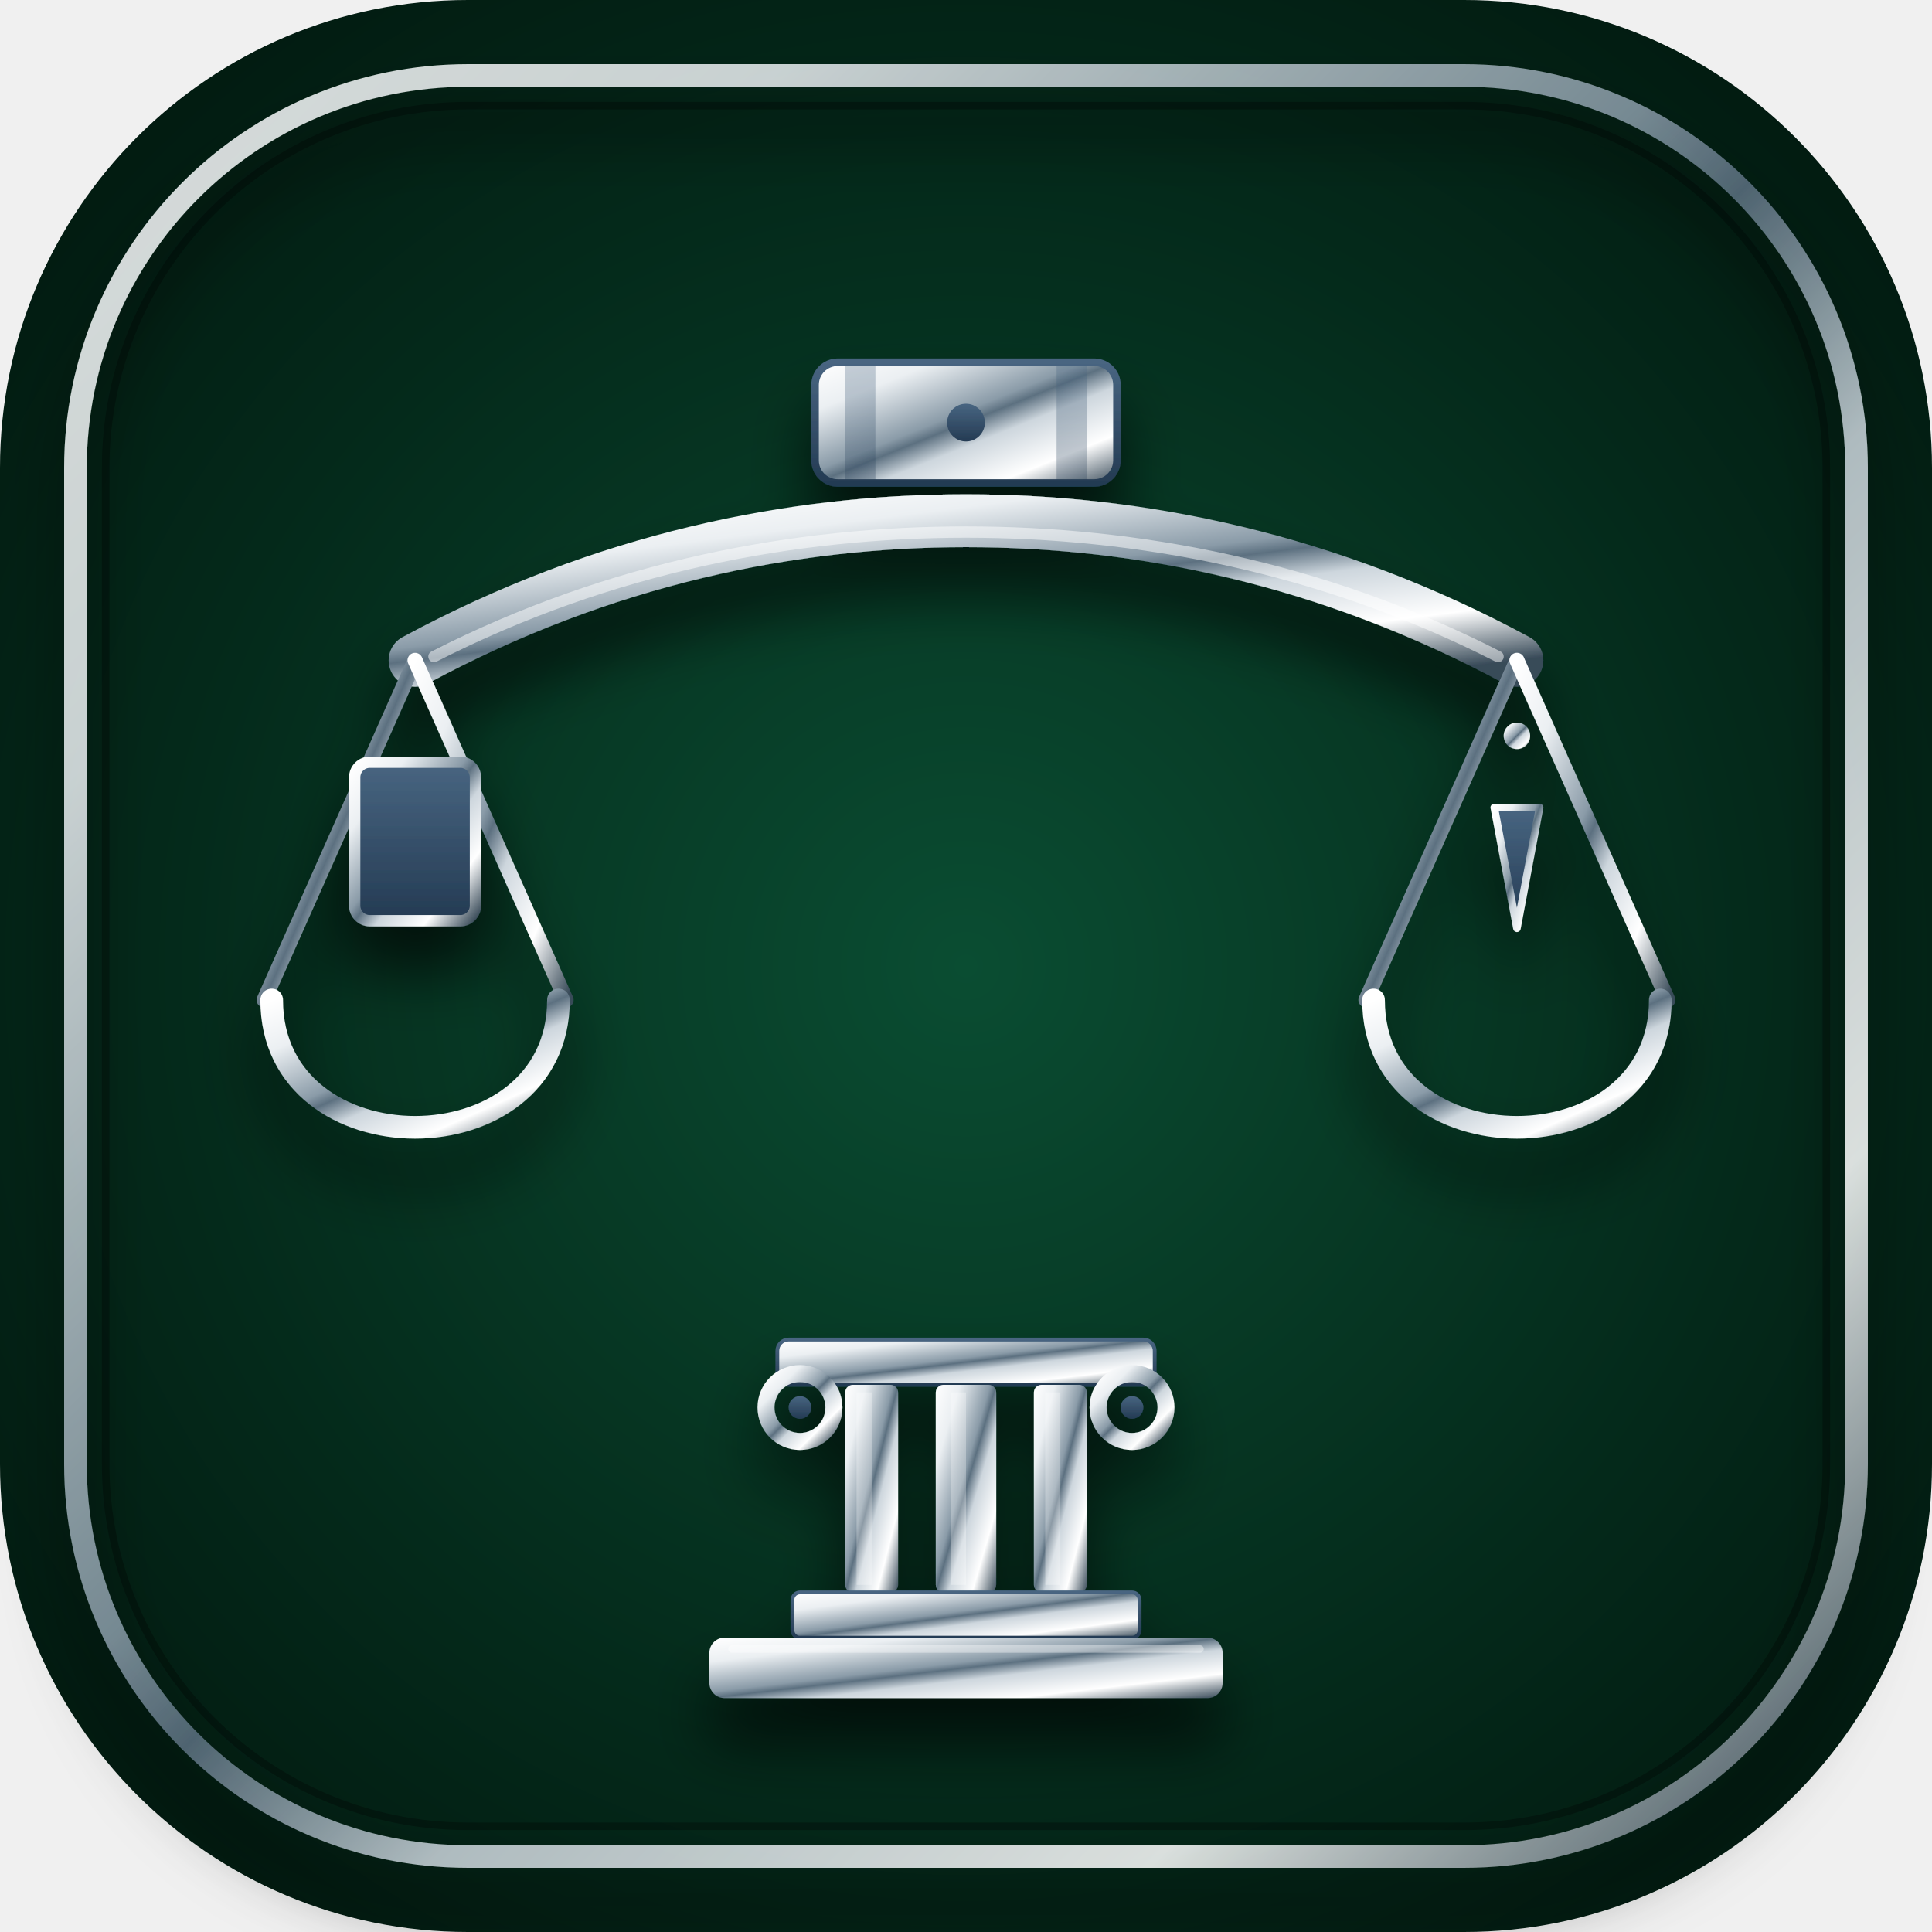
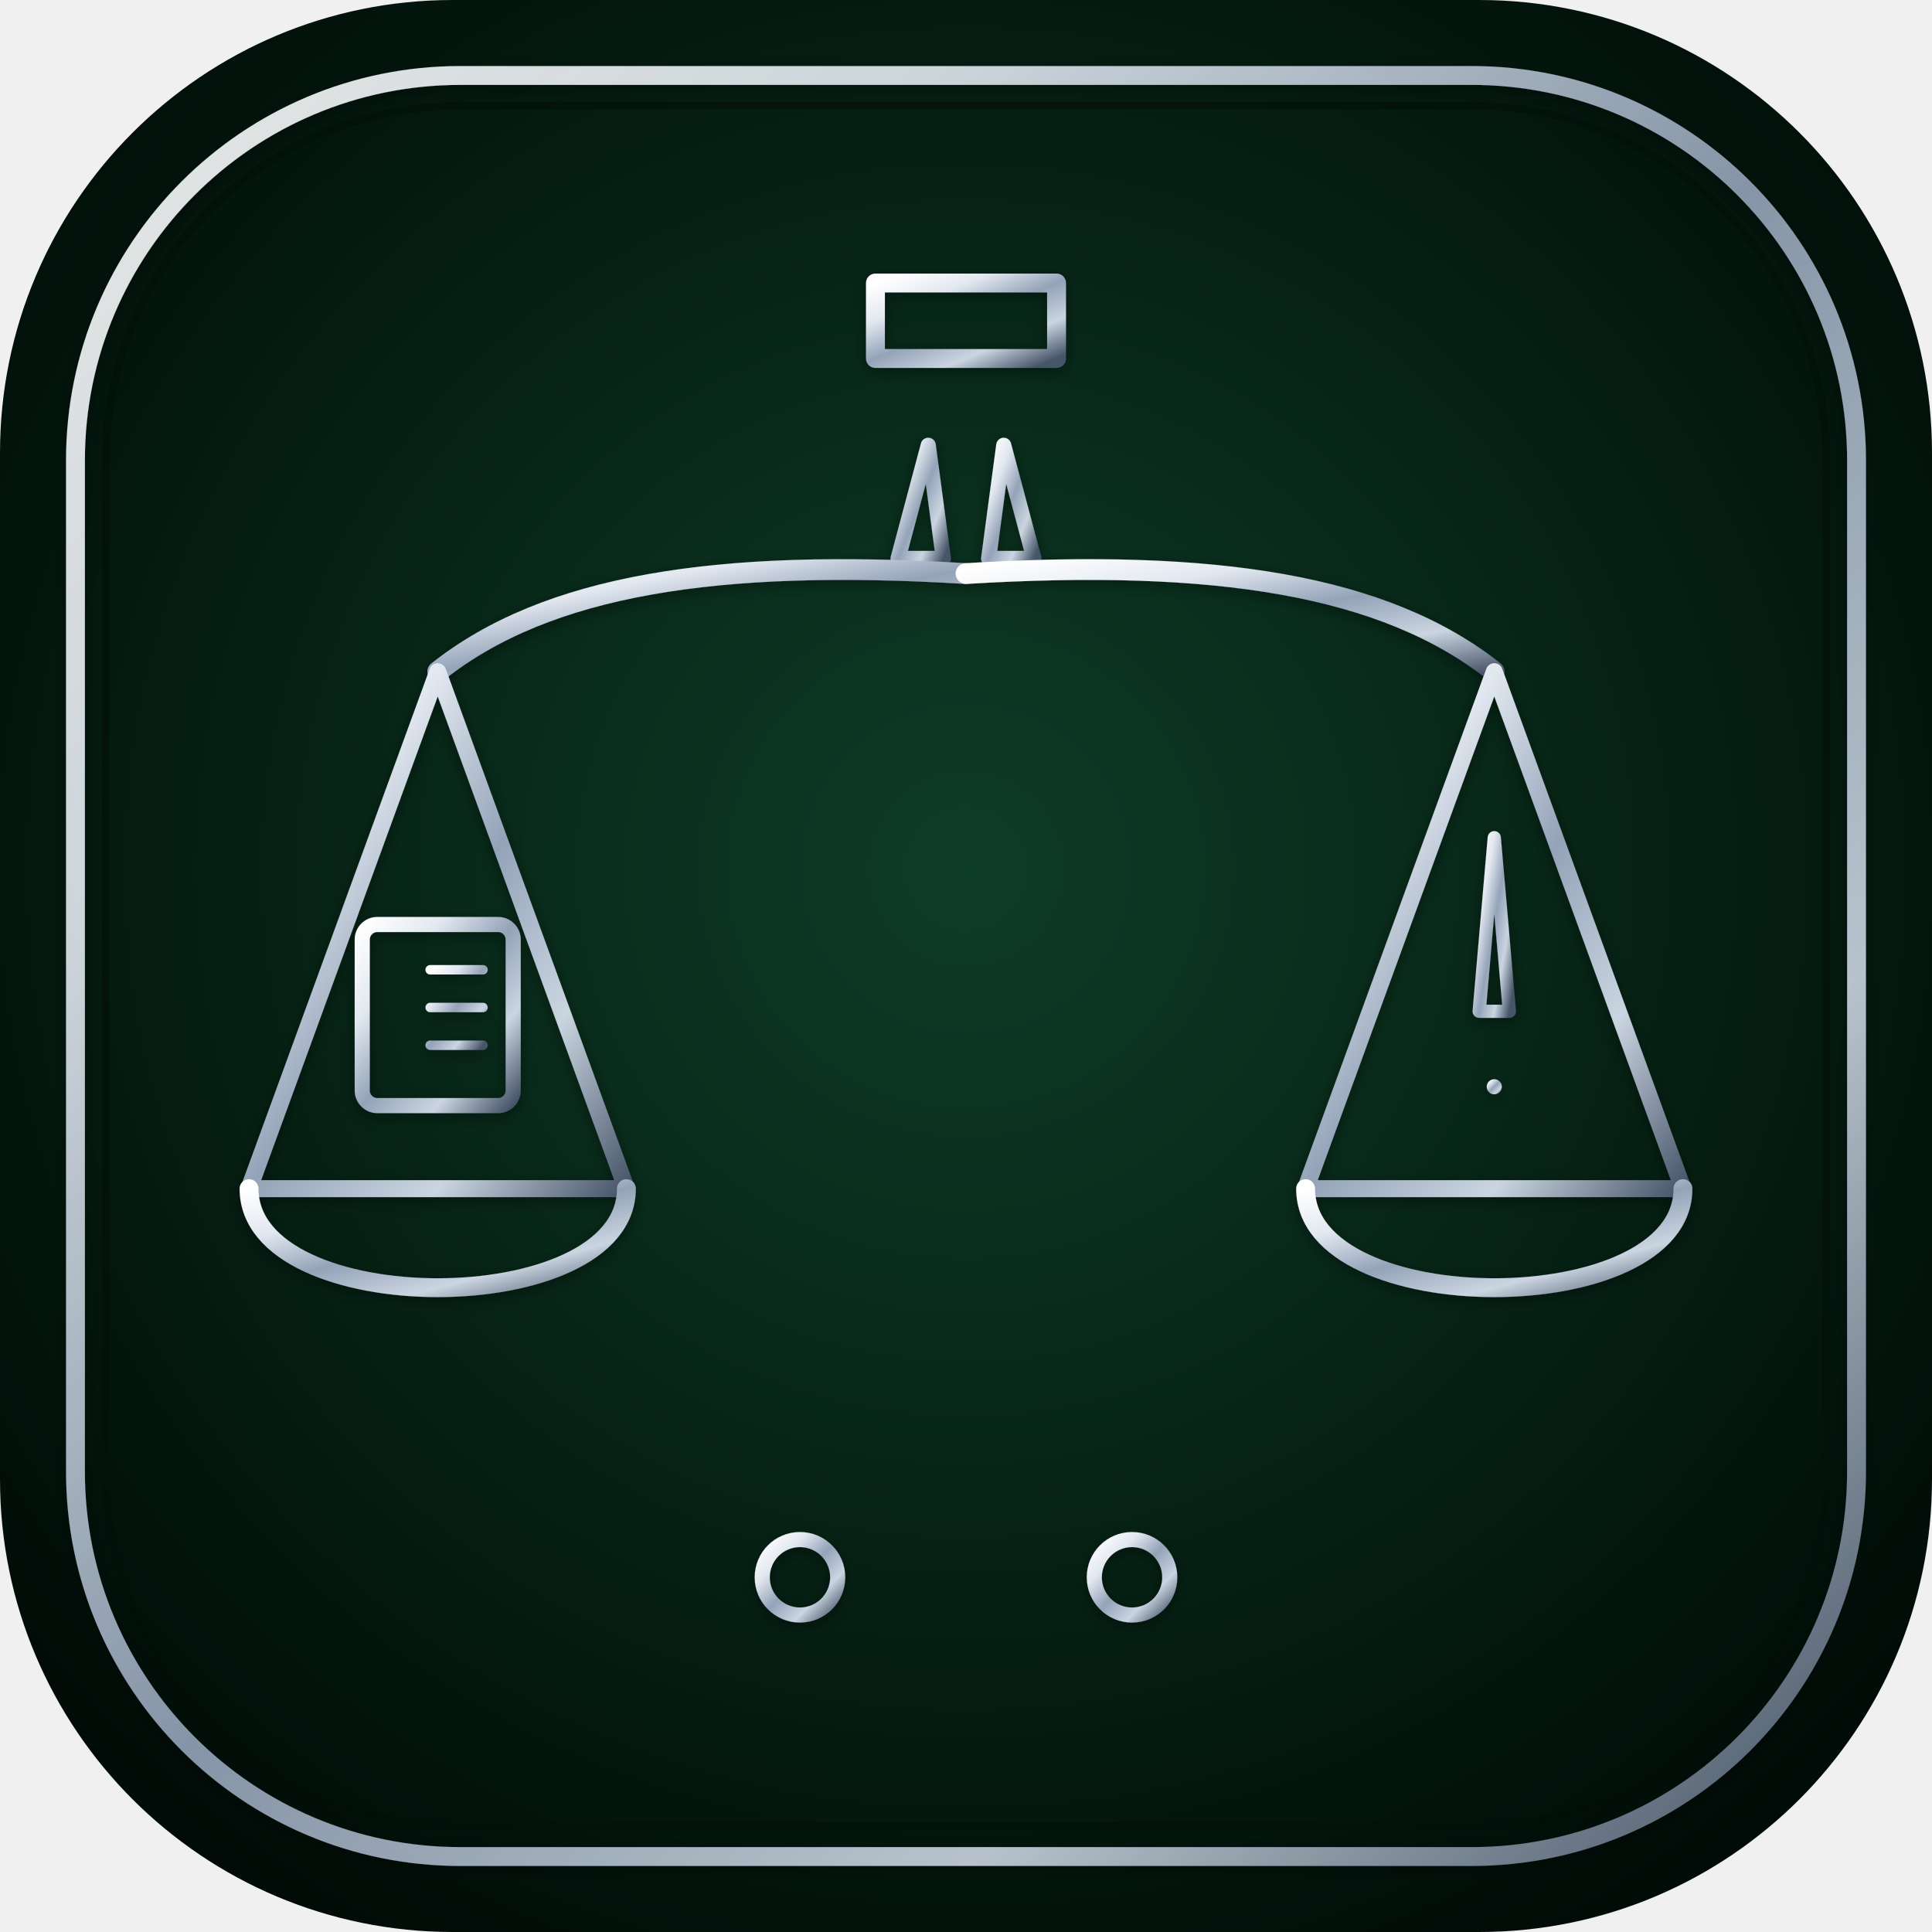
<svg xmlns="http://www.w3.org/2000/svg" width="512" height="512" viewBox="0 0 512 512" fill="none">
  <defs>
-     <radialGradient id="emeraldBg" cx="50%" cy="50%" r="70%">
-       <stop offset="0%" stop-color="#0A4D32" />
-       <stop offset="60%" stop-color="#04291A" />
-       <stop offset="100%" stop-color="#01140C" />
+     <radialGradient id="premiumBg" cx="50%" cy="45%" r="65%">
+       <stop offset="0%" stop-color="#0E3D27" />
+       <stop offset="60%" stop-color="#051F13" />
+       <stop offset="100%" stop-color="#010A06" />
    </radialGradient>
    <linearGradient id="chromeSilver" x1="0%" y1="0%" x2="100%" y2="100%">
      <stop offset="0%" stop-color="#FFFFFF" />
-       <stop offset="20%" stop-color="#EBEFF2" />
-       <stop offset="45%" stop-color="#8A9BA8" />
-       <stop offset="50%" stop-color="#5C7080" />
-       <stop offset="60%" stop-color="#CDD6DD" />
-       <stop offset="80%" stop-color="#FFFFFF" />
-       <stop offset="100%" stop-color="#394B59" />
+       <stop offset="25%" stop-color="#E2E8F0" />
+       <stop offset="50%" stop-color="#94A3B8" />
+       <stop offset="75%" stop-color="#CBD5E1" />
+       <stop offset="100%" stop-color="#475569" />
    </linearGradient>
-     <linearGradient id="darkSilver" x1="0%" y1="0%" x2="0%" y2="100%">
-       <stop offset="0%" stop-color="#486581" />
-       <stop offset="100%" stop-color="#243B53" />
-     </linearGradient>
-     <filter id="premiumShadow" x="-20%" y="-20%" width="140%" height="140%">
-       <feDropShadow dx="0" dy="12" stdDeviation="8" flood-color="#000000" flood-opacity="0.65" />
+     <filter id="embossShadow" x="-10%" y="-10%" width="120%" height="120%">
+       <feDropShadow dx="0" dy="6" stdDeviation="5" flood-color="#000000" flood-opacity="0.7" />
+       <feDropShadow dx="0" dy="1" stdDeviation="2" flood-color="#000000" flood-opacity="0.4" />
    </filter>
  </defs>
-   <rect width="512" height="512" rx="124" fill="url(#emeraldBg)" />
-   <rect x="20" y="20" width="472" height="472" rx="104" fill="none" stroke="url(#chromeSilver)" stroke-width="6" opacity="0.85" filter="url(#premiumShadow)" />
-   <rect x="28" y="28" width="456" height="456" rx="96" fill="none" stroke="#000000" stroke-width="2" opacity="0.3" />
-   <g filter="url(#premiumShadow)">
-     <path d="M256 135 V355" stroke="url(#chromeSilver)" stroke-width="14" stroke-linecap="round" />
-     <path d="M256 145 V350" stroke="url(#darkSilver)" stroke-width="4" stroke-linecap="round" opacity="0.4" />
-     <rect x="216" y="96" width="80" height="32" rx="6" fill="url(#chromeSilver)" stroke="url(#darkSilver)" stroke-width="2" />
-     <rect x="224" y="96" width="8" height="32" fill="url(#darkSilver)" opacity="0.3" />
-     <rect x="280" y="96" width="8" height="32" fill="url(#darkSilver)" opacity="0.3" />
-     <circle cx="256" cy="112" r="5" fill="url(#darkSilver)" />
-     <path d="M110 175 C160 148, 210 138, 256 138 C302 138, 352 148, 402 175" fill="none" stroke="url(#chromeSilver)" stroke-width="14" stroke-linecap="round" />
-     <path d="M115 174 C162 150, 211 141, 256 141 C301 141, 350 150, 397 174" fill="none" stroke="#FFFFFF" stroke-width="3" stroke-linecap="round" opacity="0.5" />
-     <path d="M256 138 V118" stroke="url(#chromeSilver)" stroke-width="6" stroke-linecap="round" />
-     <g id="left-scale-assembly">
-       <line x1="110" y1="175" x2="70" y2="265" stroke="url(#chromeSilver)" stroke-width="4" stroke-linecap="round" />
-       <line x1="110" y1="175" x2="150" y2="265" stroke="url(#chromeSilver)" stroke-width="4" stroke-linecap="round" />
-       <line x1="64" y1="265" x2="156" y2="265" stroke="url(#chromeSilver)" stroke-width="8" stroke-linecap="round" />
-       <path d="M72 265 C72 310, 148 310, 148 265" fill="none" stroke="url(#chromeSilver)" stroke-width="6" stroke-linecap="round" />
-       <g id="legal-book">
-         <rect x="94" y="202" width="32" height="42" rx="4" fill="url(#darkSilver)" stroke="url(#chromeSilver)" stroke-width="3" />
-         <line x1="99" y1="204" x2="99" y2="242" stroke="url(#chromeSilver)" stroke-width="2" />
-         <line x1="106" y1="212" x2="118" y2="212" stroke="url(#chromeSilver)" stroke-width="2" stroke-linecap="round" />
-         <line x1="106" y1="222" x2="118" y2="222" stroke="url(#chromeSilver)" stroke-width="2" stroke-linecap="round" />
-         <line x1="106" y1="232" x2="118" y2="232" stroke="url(#chromeSilver)" stroke-width="2" stroke-linecap="round" />
-       </g>
+   <rect width="512" height="512" rx="120" fill="url(#premiumBg)" />
+   <rect x="20" y="20" width="472" height="472" rx="102" fill="none" stroke="url(#chromeSilver)" stroke-width="5" opacity="0.9" filter="url(#embossShadow)" />
+   <rect x="28" y="28" width="456" height="456" rx="94" fill="none" stroke="#020F09" stroke-width="2" opacity="0.6" />
+   <g filter="url(#embossShadow)" stroke="url(#chromeSilver)" stroke-width="5" stroke-linecap="round" stroke-linejoin="round" fill="none">
+     <path d="M232 75 H280 V95 H232 Z" stroke-width="5" />
+     <path d="M232 75 V95 M280 75 V95" stroke-width="3" />
+     <path d="M256 95 V115" stroke-width="5" />
+     <path d="M246 118 L238 148 H250 Z" fill="none" stroke-width="4" />
+     <path d="M266 118 L274 148 H262 Z" fill="none" stroke-width="4" />
+     <path d="M250 148 V410" stroke-width="4.5" />
+     <path d="M262 148 V410" stroke-width="4.5" />
+     <path d="M256 152 C190 148 145 155 116 178" stroke-width="5.5" />
+     <path d="M256 152 C322 148 367 155 396 178" stroke-width="5.5" />
+     <g id="left-scale">
+       <path d="M116 178 L66 315 H166 Z" stroke-width="4.5" />
+       <path d="M66 315 C66 350 166 350 166 315" stroke-width="5" />
+       <rect x="96" y="245" width="40" height="48" rx="4" stroke-width="4" fill="none" />
+       <path d="M104 245 V293" stroke-width="2.5" />
+       <path d="M114 257 H128 M114 267 H128 M114 277 H128" stroke-width="2.5" />
    </g>
-     <g id="right-scale-assembly">
-       <line x1="402" y1="175" x2="362" y2="265" stroke="url(#chromeSilver)" stroke-width="4" stroke-linecap="round" />
-       <line x1="402" y1="175" x2="442" y2="265" stroke="url(#chromeSilver)" stroke-width="4" stroke-linecap="round" />
-       <line x1="356" y1="265" x2="448" y2="265" stroke="url(#chromeSilver)" stroke-width="8" stroke-linecap="round" />
-       <path d="M364 265 C364 310, 440 310, 440 265" fill="none" stroke="url(#chromeSilver)" stroke-width="6" stroke-linecap="round" />
-       <g id="justice-sword">
-         <path d="M402 246 L396 214 H408 Z" fill="url(#darkSilver)" stroke="url(#chromeSilver)" stroke-width="2" stroke-linejoin="round" />
-         <line x1="402" y1="214" x2="402" y2="242" stroke="url(#chromeSilver)" stroke-width="1.5" />
-         <line x1="388" y1="214" x2="416" y2="214" stroke="url(#chromeSilver)" stroke-width="4" stroke-linecap="round" />
-         <line x1="402" y1="214" x2="402" y2="197" stroke="url(#chromeSilver)" stroke-width="4" stroke-linecap="round" />
-         <circle cx="402" cy="195" r="3.5" fill="url(#chromeSilver)" />
-       </g>
+     <g id="right-scale">
+       <path d="M396 178 L346 315 H446 Z" stroke-width="4.5" />
+       <path d="M346 315 C346 350 446 350 446 315" stroke-width="5" />
+       <path d="M396 222 L392 268 H400 Z" stroke-width="3.5" />
+       <path d="M384 268 H408" stroke-width="4" />
+       <path d="M396 268 V284" stroke-width="3.5" />
+       <circle cx="396" cy="288" r="2" fill="url(#chromeSilver)" stroke="none" />
    </g>
-     <g id="legal-pillar">
-       <rect x="206" y="355" width="100" height="12" rx="3" fill="url(#chromeSilver)" stroke="url(#darkSilver)" stroke-width="1" />
-       <circle cx="212" cy="373" r="9" fill="none" stroke="url(#chromeSilver)" stroke-width="4.5" />
-       <circle cx="212" cy="373" r="3" fill="url(#darkSilver)" />
-       <circle cx="300" cy="373" r="9" fill="none" stroke="url(#chromeSilver)" stroke-width="4.5" />
-       <circle cx="300" cy="373" r="3" fill="url(#darkSilver)" />
-       <rect x="224" y="367" width="14" height="55" rx="2" fill="url(#chromeSilver)" />
-       <rect x="227" y="369" width="4" height="51" fill="#FFFFFF" opacity="0.3" />
-       <rect x="248" y="367" width="16" height="55" rx="2" fill="url(#chromeSilver)" />
-       <rect x="252" y="369" width="4" height="51" fill="#FFFFFF" opacity="0.3" />
-       <rect x="274" y="367" width="14" height="55" rx="2" fill="url(#chromeSilver)" />
-       <rect x="277" y="369" width="4" height="51" fill="#FFFFFF" opacity="0.3" />
-       <rect x="210" y="422" width="92" height="12" rx="2" fill="url(#chromeSilver)" stroke="url(#darkSilver)" stroke-width="1" />
-       <rect x="188" y="434" width="136" height="16" rx="4" fill="url(#chromeSilver)" />
-       <line x1="194" y1="437" x2="318" y2="437" stroke="#FFFFFF" stroke-width="2" stroke-linecap="round" opacity="0.4" />
-     </g>
+     <circle cx="212" cy="418" r="10" stroke-width="4" />
+     <circle cx="300" cy="418" r="10" stroke-width="4" />
+     <path d="M202 418 H310" stroke-width="5" />
+     <path d="M222 430 H290" stroke-width="5" />
+     <path d="M206 444 H306" stroke-width="6" />
+     <path d="M176 460 H336" stroke-width="8" />
+     <path d="M160 478 H352" stroke-width="10" />
  </g>
</svg>
